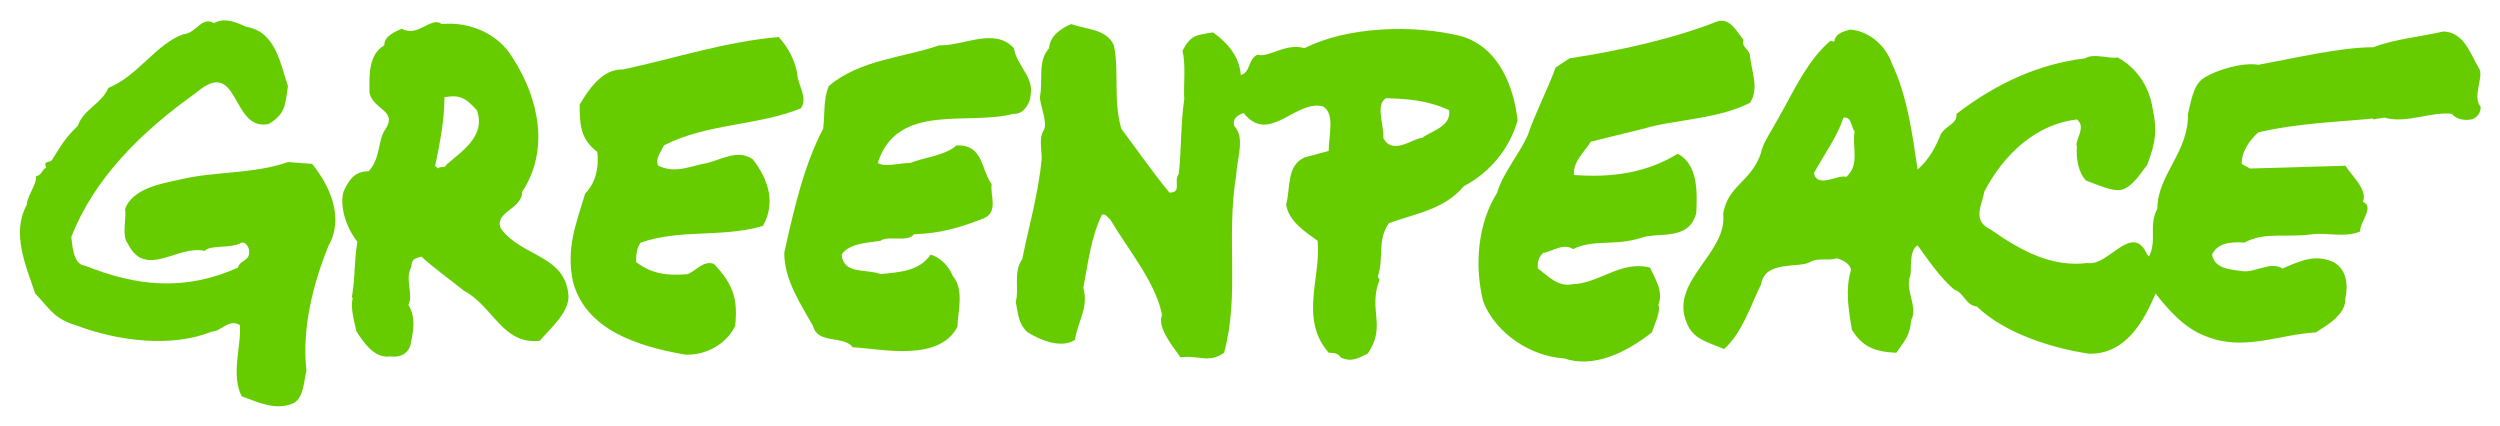
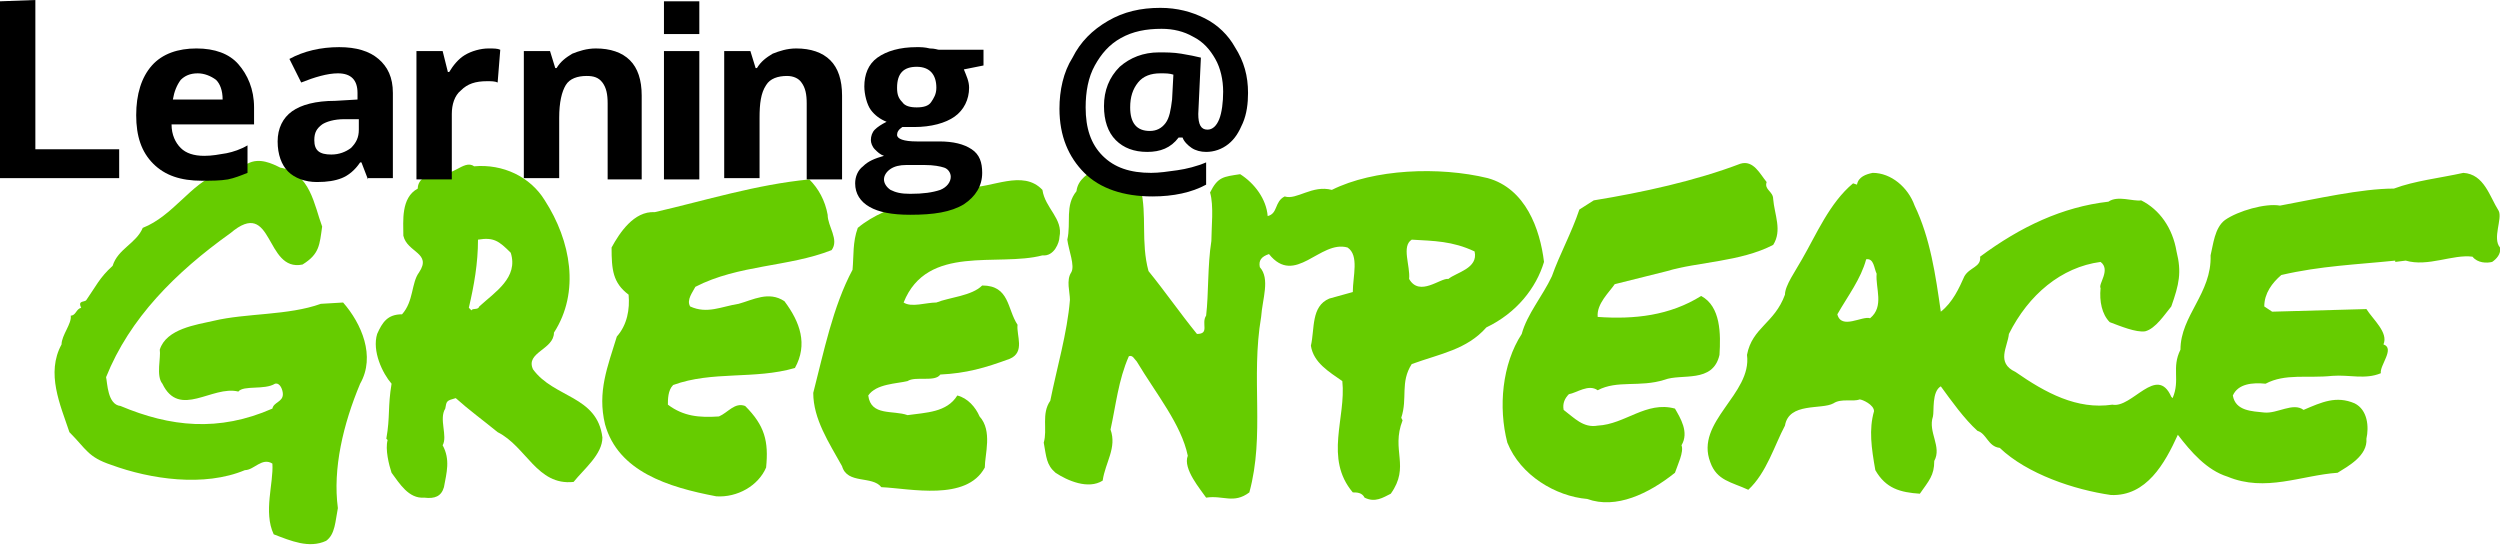
- <svg xmlns="http://www.w3.org/2000/svg" version="1.1" id="Layer_1" x="0px" y="0px" viewBox="0 0 270 46" style="enable-background:new 0 0 270 46;" xml:space="preserve">
+ <svg xmlns="http://www.w3.org/2000/svg" version="1.1" id="Layer_1" x="0px" y="0px" viewBox="0 0 190.9 41.7" style="enable-background:new 0 0 190.9 41.7;" xml:space="preserve">
  <style type="text/css">
	.st0{fill:#66CC00;}
</style>
  <g>
-     <path class="st0" d="M31.1,17.5c-3.6,1.3-8.1,1-11.7,1.9c-1.8,0.4-5.1,0.9-5.9,3.2c0.2,0.8-0.4,2.9,0.3,3.7   c1.9,3.9,5.4,0.1,8.3,0.8c0.6-0.7,2.8-0.2,4-0.9c0.5-0.1,0.9,0.7,0.8,1.1c0,0.9-1,0.8-1.2,1.6c-5.8,2.6-11,2-16.5-0.2   c-1.4-0.1-1.4-2.6-1.5-3.1c2.5-6.4,7.6-11.4,13.5-15.6c4.7-4,3.7,4.2,7.8,3.4c1.9-1.1,1.8-2.2,2.1-4.1c-0.8-2.3-1.3-5.9-4.5-6.4   c-0.9-0.4-2.3-1.1-3.5-0.4c-1.3-0.8-1.9,1.1-3.3,1.2c-2.9,1-4.9,4.5-8.1,5.8C11,11.2,9,11.8,8.4,13.6c-1.4,1.3-1.9,2.3-2.8,3.7   c-0.2,0.3-1,0-0.6,0.8C4.5,18.3,4.5,19,3.9,19c0.1,0.9-1,2.2-1,3.1c-1.7,3.1-0.1,6.6,0.9,9.6c1.8,1.9,2,2.7,4.6,3.5   c4.3,1.6,10.1,2.4,14.5,0.6c1,0,1.8-1.4,3-0.7c0.2,2.2-1,5.3,0.2,7.7c1.9,0.7,3.8,1.6,5.7,0.7c1-0.7,1-2.2,1.3-3.5   c-0.5-4.3,0.6-9.1,2.4-13.5c1.7-3,0.1-6.5-1.8-8.8L31.1,17.5z" />
-     <path class="st0" d="M178.2,28.9c-3.2-0.8-5.4,1.7-8.4,1.8c-1.6,0.3-2.6-0.9-3.7-1.7c-0.1-0.7,0.1-1.3,0.6-1.7   c0.9-0.1,2.1-1.1,3.2-0.4c2.2-1.1,4.5-0.3,7.3-1.2c1.9-0.7,5.2,0.4,6-2.7c0.1-2.3,0.2-5.2-2-6.4c-3.4,2.1-7.2,2.6-11.2,2.3   c-0.2-1.4,1.3-2.7,1.8-3.6l5.7-1.4c3.3-1,8-1,11.5-2.8c1-1.5,0.2-3.3,0-5c0-0.8-1-1-0.7-1.8c-0.7-0.8-1.4-2.4-2.8-2   c-4.8,1.9-10.7,3.2-16,4l-1.5,1c-0.9,2.5-2.2,4.9-3,7.3c-1,2.2-2.7,4.1-3.3,6.2c-2.1,3.3-2.5,7.9-1.5,11.8c1.4,3.5,5.2,5.9,8.7,6.1   c3.2,1.1,6.7-0.6,9.5-2.8c0.3-0.9,1-2.3,0.7-3C179.7,31.5,178.7,30,178.2,28.9z" />
-     <path class="st0" d="M76.4,17.6c-1.8,0.3-3.4,1.2-5.3,0.3c-0.4-0.7,0.3-1.5,0.6-2.2c4.7-2.4,10.1-2.1,14.8-4   c0.8-1.2-0.4-2.6-0.4-3.8c-0.3-1.5-1-2.8-2-3.9c-5.8,0.5-11.2,2.3-16.8,3.5c-2.3-0.1-3.8,2.3-4.7,3.8c0,2.4,0.2,3.8,1.9,5.1   c0.2,1.5-0.1,3.3-1.3,4.5c-1,3.3-2.1,6-1.3,9.6c1.4,5.1,6.9,6.9,12.1,7.8c2.3,0.1,4.5-1.2,5.4-3.1c0.3-2.9-0.2-4.5-2.3-6.7   c-1.1-0.4-1.9,0.7-2.8,1.1c-2.2,0.2-3.9,0-5.6-1.3c0-0.5,0-1.5,0.5-2.1c4.3-1.5,8.8-0.5,13.2-1.8c1.4-2.5,0.6-5-1.1-7.2   C79.7,16.1,78,17.2,76.4,17.6z" />
-     <path class="st0" d="M109.4,12.3c1.3,0.1,1.9-1.4,1.9-2c0.4-2-1.5-3.2-1.8-5.1c-2.1-2.3-5.5-0.2-8.1-0.3c-3.6,1.3-8.5,1.5-11.9,4.4   c-0.6,1.5-0.4,3-0.6,4.6c-2.1,4-3.2,8.9-4.2,13.4c0,2.9,1.7,5.4,3.1,7.9c0.5,2,3.3,1,4.3,2.3c3.2,0.2,9.3,1.6,11.3-2.2   c0-1.4,0.8-4-0.5-5.5c-0.4-1-1.3-2-2.4-2.3c-1.2,1.8-3.4,1.9-5.4,2.1c-1.5-0.6-4,0.1-4.2-2.1c0.8-1.3,3.2-1.3,4.2-1.5   c0.8-0.6,3,0.2,3.6-0.7c2.9-0.1,4.9-0.7,7.5-1.7c1.7-0.7,0.7-2.6,0.9-3.7c-1.2-1.7-0.9-4.3-3.8-4.2c-1.2,1.1-3.5,1.3-5,1.9   c-1.2,0-2.7,0.5-3.5,0C96.9,11,104.6,13.6,109.4,12.3z" />
-     <path class="st0" d="M54.1,24.7c-0.8-1.8,2.3-2.1,2.3-4c2.9-4.4,1.9-9.9-1-14.4c-1.5-2.6-4.6-4-7.7-3.7c-1.1-0.9-2.6,1.5-4.3,0.5   c-0.6,0.3-1.9,0.7-1.9,1.8c-1.8,1-1.6,3.6-1.6,5.1c0.4,1.9,3.1,1.9,1.7,4c-0.8,1.1-0.5,3.2-1.8,4.5c-1.5,0-2.1,0.9-2.7,2.2   c-0.5,1.8,0.5,4.2,1.5,5.4c-0.4,2.5-0.2,3.6-0.6,6l0.1,0.1c-0.3,1,0.2,2.7,0.4,3.6c0.8,1.2,1.9,2.9,3.6,2.7   c1.1,0.1,1.8-0.2,2.2-1.1c0.3-1.5,0.7-3-0.2-4.5c0.6-1-0.4-2.8,0.3-4c0.1-0.9,0.2-0.9,1.1-1.2c1.4,1.3,3,2.4,4.6,3.7   c3.1,1.6,4.2,5.9,8.2,5.4c1.2-1.4,3.1-3,3.1-4.8C61.1,27.5,56.4,27.8,54.1,24.7z M48.2,17.8c-0.1,0.4-0.7,0.1-0.9,0.4L47,17.9   c0.5-2.4,1-4.9,1-7.4c1.7-0.3,2.3,0.1,3.5,1.4C52.5,14.7,49.9,16.3,48.2,17.8z" />
-     <path class="st0" d="M163.9,13c-0.4-3.6-2-7.9-6.1-9.1c-5.3-1.3-12.4-1-16.9,1.3c-2.1-0.6-3.9,1.1-5.1,0.7   c-1.1,0.6-0.7,1.9-1.8,2.2c-0.1-1.9-1.4-3.5-3-4.6c-1.9,0.3-2.4,0.3-3.3,2c0.4,1.4,0.1,3.9,0.2,5.2c-0.4,2.7-0.3,5.7-0.6,8.1   c-0.6,0.8,0.4,2-1,2c-1.9-2.3-3.4-4.5-5.2-6.9c-0.9-3.1-0.2-6.1-0.8-9c-0.8-1.8-3-1.7-4.6-2.3c-1.2,0.5-2.3,1.3-2.4,2.6   c-1.3,1.5-0.6,3.4-1,5.3c0.1,1.1,0.9,2.9,0.4,3.6c-0.5,0.8-0.2,2.1-0.2,3c-0.3,3.6-1.4,7.4-2.1,10.9c-1,1.4-0.3,3.2-0.7,4.6   c0.3,1.5,0.3,2.4,1.3,3.3c1.3,0.8,3.6,1.8,5.1,0.8c0.3-2,1.5-3.5,0.9-5.6c0.5-2.6,0.8-5.4,2-7.9c0.4-0.2,0.6,0.3,0.9,0.5   c2.1,3.5,4.9,6.8,5.6,10.3c-0.6,1.4,1.4,3.7,2,4.6c1.9-0.3,3,0.7,4.7-0.5c1.7-6.2,0.2-12.4,1.3-19.1c0.1-2,1-4.1-0.2-5.4   c-0.2-0.7,0.2-1.1,1-1.4c2.8,3.5,5.6-1.5,8.6-0.7c1.3,0.8,0.6,3.1,0.6,4.8l-2.6,0.7c-2,0.9-1.5,3.3-2,5.1c0.3,1.8,2,2.9,3.4,3.9   c0.4,4-2,8.4,1.2,12.1c0.4,0,1,0,1.3,0.5c1.2,0.6,2,0,2.9-0.4c2.1-3,0-4.7,1.3-8l-0.2-0.3c0.7-2.2-0.1-3.9,1.2-5.8   c3.1-1.1,6-1.5,8.1-4C161,18.6,163.1,15.9,163.9,13z M153.6,14.9c-0.8-0.1-3.2,2-4.2,0c0.1-1.4-0.9-3.6,0.3-4.3   c2.4,0.1,4.4,0.2,6.8,1.3C156.8,13.7,154.4,14.2,153.6,14.9z" />
-     <path class="st0" d="M267.9,11.5c-0.9-1,0.3-3.1-0.1-4c-1-1.6-1.6-4-3.9-4.1c-2.6,0.6-5.2,0.8-7.6,1.7c-3.5,0-8.6,1.2-12.4,1.9   c-1.6-0.3-4.5,0.5-6,1.5c-1.1,0.8-1.3,2.7-1.6,3.8c0.1,4.1-3.3,6.6-3.3,10.2c-1,2,0,3.3-0.9,5.2l-0.2-0.2c-1.6-3.6-4.2,1.3-6.4,0.9   c-3.9,0.5-7.2-1.3-10.5-3.6c-2.1-1-0.9-2.7-0.7-4.1c2.2-4.2,5.7-7.3,10-7.8c1.1,0.8-0.3,2.4,0,2.9c-0.1,1.4,0.2,2.9,1,3.7   c1.1,0.4,2.8,1.2,3.8,1c1.2-0.3,2.1-1.8,2.8-2.7c0.9-2.4,1.1-3.7,0.6-6c-0.4-2.6-1.8-4.5-3.8-5.6c-0.8,0.2-2.6-0.5-3.5,0.1   c-5,0.6-9.6,2.7-13.9,6c0.1,1.1-1.1,1.2-1.7,2.2c-0.5,1.3-1.3,2.8-2.5,3.8c-0.6-4-1.1-7.9-2.8-11.5c-0.7-2-2.6-3.5-4.5-3.6   c-0.7,0.2-1.6,0.4-1.7,1.3l-0.4-0.1c-2.5,2.1-4,5.5-5.6,8.3c-0.7,1.3-1.8,2.9-1.9,3.8c-1.1,3.2-3.6,3.5-4.1,6.6   c0.5,4.2-5.7,7.2-4,11.6c0.7,2,2.3,2.2,4.1,3c2-1.8,2.9-4.8,4-7c0.4-2.6,4-1.7,5.3-2.4c0.8-0.5,2.1-0.1,2.8-0.4   c0.3,0,1.6,0.5,1.6,1.3c-0.6,2-0.3,4,0.1,6.4c1.2,2,2.7,2.4,4.8,2.5c1-1.4,1.5-2,1.6-3.5c0.8-1.5-0.7-3.2-0.1-4.8   c0.2-0.6-0.2-2.7,0.8-3.3c1.1,1.5,2.5,3.6,4,4.8c1,0.3,1.2,1.7,2.4,1.8c3,2.9,8.1,4.5,12.1,5.1c3.9,0.1,5.9-3.4,7.2-6.5   c1.4,1.8,3.2,3.8,5.4,4.6c4.1,1.7,8-0.2,11.9-0.4c1.1-0.7,3.3-1.9,3.2-3.7c0.3-1.3,0.2-3.1-1.3-3.9c-2-0.9-3.6-0.1-5.5,0.7   c-1.2-0.8-2.9,0.4-4.2,0.3c-1.3-0.2-3.1-0.2-3.4-1.8c0.6-1.3,2.1-1.4,3.5-1.3c2.2-1.2,4.5-0.5,7.3-0.9c1.8-0.2,3.5,0.4,5.2-0.3   c-0.1-0.9,1.6-2.7,0.3-3.2c0.5-1.3-1.1-2.7-1.9-3.9L243,18.2l-0.9-0.5c0-1.4,0.9-2.6,1.8-3.4c4.2-1,8.3-1.1,12.4-1.5v0.1l1.2-0.2   c2.4,0.7,5.1-0.7,7.3-0.4c0.6,0.7,1.5,0.7,2.1,0.6C267.4,12.8,268,12.2,267.9,11.5z M199.4,19.1c-0.9-0.3-3.1,1.3-3.5-0.4   c1.1-2,2.5-3.9,3.2-6c0.9-0.1,0.8,1,1.2,1.5C200,15.8,200.9,17.8,199.4,19.1z" />
+     <path class="st0" d="M24.5,23.2c-2.5,0.9-5.7,0.7-8.2,1.3c-1.3,0.3-3.6,0.6-4.1,2.2c0.1,0.6-0.3,2,0.2,2.6c1.3,2.7,3.8,0.1,5.8,0.6   c0.4-0.5,2-0.1,2.8-0.6c0.4-0.1,0.6,0.5,0.6,0.8c0,0.6-0.7,0.6-0.8,1.1C16.7,33,13,32.6,9.2,31c-1-0.1-1-1.8-1.1-2.2   c1.8-4.5,5.3-8,9.5-11c3.3-2.8,2.6,3,5.5,2.4c1.3-0.8,1.3-1.5,1.5-2.9c-0.6-1.6-0.9-4.1-3.2-4.5c-0.6-0.3-1.6-0.8-2.5-0.3   c-0.9-0.6-1.3,0.8-2.3,0.8c-2,0.7-3.4,3.2-5.7,4.1c-0.5,1.2-1.9,1.6-2.3,2.9c-1,0.9-1.3,1.6-2,2.6c-0.1,0.2-0.7,0-0.4,0.6   c-0.4,0.1-0.4,0.6-0.8,0.6c0.1,0.6-0.7,1.5-0.7,2.2c-1.2,2.2-0.1,4.6,0.6,6.7c1.3,1.3,1.4,1.9,3.2,2.5c3,1.1,7.1,1.7,10.2,0.4   c0.7,0,1.3-1,2.1-0.5c0.1,1.5-0.7,3.7,0.1,5.4c1.3,0.5,2.7,1.1,4,0.5c0.7-0.5,0.7-1.5,0.9-2.5c-0.4-3,0.4-6.4,1.7-9.5   c1.2-2.1,0.1-4.6-1.3-6.2L24.5,23.2z" />
+     <path class="st0" d="M127.9,31.2c-2.2-0.6-3.8,1.2-5.9,1.3c-1.1,0.2-1.8-0.6-2.6-1.2c-0.1-0.5,0.1-0.9,0.4-1.2   c0.6-0.1,1.5-0.8,2.2-0.3c1.5-0.8,3.2-0.2,5.1-0.8c1.3-0.5,3.7,0.3,4.2-1.9c0.1-1.6,0.1-3.7-1.4-4.5c-2.4,1.5-5.1,1.8-7.9,1.6   c-0.1-1,0.9-1.9,1.3-2.5l4-1c2.3-0.7,5.6-0.7,8.1-2c0.7-1.1,0.1-2.3,0-3.5c0-0.6-0.7-0.7-0.5-1.3c-0.5-0.6-1-1.7-2-1.4   c-3.4,1.3-7.5,2.2-11.2,2.8l-1.1,0.7c-0.6,1.8-1.5,3.4-2.1,5.1c-0.7,1.5-1.9,2.9-2.3,4.4c-1.5,2.3-1.8,5.6-1.1,8.3   c1,2.5,3.7,4.1,6.1,4.3c2.2,0.8,4.7-0.4,6.7-2c0.2-0.6,0.7-1.6,0.5-2.1C129,33,128.3,31.9,127.9,31.2z" />
+     <path class="st0" d="M56.4,23.2c-1.3,0.2-2.4,0.8-3.7,0.2c-0.3-0.5,0.2-1.1,0.4-1.5c3.3-1.7,7.1-1.5,10.4-2.8   c0.6-0.8-0.3-1.8-0.3-2.7c-0.2-1.1-0.7-2-1.4-2.7c-4.1,0.4-7.9,1.6-11.8,2.5c-1.6-0.1-2.7,1.6-3.3,2.7c0,1.7,0.1,2.7,1.3,3.6   c0.1,1.1-0.1,2.3-0.9,3.2c-0.7,2.3-1.5,4.2-0.9,6.7c1,3.6,4.8,4.8,8.5,5.5c1.6,0.1,3.2-0.8,3.8-2.2c0.2-2-0.1-3.2-1.6-4.7   c-0.8-0.3-1.3,0.5-2,0.8c-1.5,0.1-2.7,0-3.9-0.9c0-0.4,0-1.1,0.4-1.5c3-1.1,6.2-0.4,9.3-1.3c1-1.8,0.4-3.5-0.8-5.1   C58.7,22.2,57.5,22.9,56.4,23.2z" />
+     <path class="st0" d="M79.6,19.5c0.9,0.1,1.3-1,1.3-1.4c0.3-1.4-1.1-2.2-1.3-3.6c-1.5-1.6-3.9-0.1-5.7-0.2c-2.5,0.9-6,1.1-8.4,3.1   c-0.4,1.1-0.3,2.1-0.4,3.2c-1.5,2.8-2.2,6.3-3,9.4c0,2,1.2,3.8,2.2,5.6c0.4,1.4,2.3,0.7,3,1.6c2.2,0.1,6.5,1.1,7.9-1.5   c0-1,0.6-2.8-0.4-3.9c-0.3-0.7-0.9-1.4-1.7-1.6c-0.8,1.3-2.4,1.3-3.8,1.5c-1.1-0.4-2.8,0.1-3-1.5c0.6-0.9,2.2-0.9,3-1.1   c0.6-0.4,2.1,0.1,2.5-0.5c2-0.1,3.4-0.5,5.3-1.2c1.2-0.5,0.5-1.8,0.6-2.6c-0.8-1.2-0.6-3-2.7-3c-0.8,0.8-2.5,0.9-3.5,1.3   c-0.8,0-1.9,0.4-2.5,0C70.8,18.6,76.2,20.4,79.6,19.5z" />
+     <path class="st0" d="M40.7,28.2c-0.6-1.3,1.6-1.5,1.6-2.8c2-3.1,1.3-7-0.7-10.1c-1.1-1.8-3.2-2.8-5.4-2.6c-0.8-0.6-1.8,1.1-3,0.4   c-0.4,0.2-1.3,0.5-1.3,1.3c-1.3,0.7-1.1,2.5-1.1,3.6c0.3,1.3,2.2,1.3,1.2,2.8c-0.6,0.8-0.4,2.2-1.3,3.2c-1.1,0-1.5,0.6-1.9,1.5   c-0.4,1.3,0.4,3,1.1,3.8c-0.3,1.8-0.1,2.5-0.4,4.2l0.1,0.1c-0.2,0.7,0.1,1.9,0.3,2.5c0.6,0.8,1.3,2,2.5,1.9   c0.8,0.1,1.3-0.1,1.5-0.8c0.2-1.1,0.5-2.1-0.1-3.2c0.4-0.7-0.3-2,0.2-2.8c0.1-0.6,0.1-0.6,0.8-0.8c1,0.9,2.1,1.7,3.2,2.6   c2.2,1.1,3,4.1,5.8,3.8c0.8-1,2.2-2.1,2.2-3.4C45.6,30.2,42.3,30.4,40.7,28.2z M36.6,23.4c-0.1,0.3-0.5,0.1-0.6,0.3l-0.2-0.2   c0.4-1.7,0.7-3.4,0.7-5.2c1.2-0.2,1.6,0.1,2.5,1C39.6,21.2,37.8,22.3,36.6,23.4z" />
+     <path class="st0" d="M117.9,20c-0.3-2.5-1.4-5.6-4.3-6.4c-3.7-0.9-8.7-0.7-11.9,0.9c-1.5-0.4-2.7,0.8-3.6,0.5   c-0.8,0.4-0.5,1.3-1.3,1.5c-0.1-1.3-1-2.5-2.1-3.2c-1.3,0.2-1.7,0.2-2.3,1.4c0.3,1,0.1,2.7,0.1,3.7c-0.3,1.9-0.2,4-0.4,5.7   c-0.4,0.6,0.3,1.4-0.7,1.4c-1.3-1.6-2.4-3.2-3.7-4.8c-0.6-2.2-0.1-4.3-0.6-6.3c-0.6-1.3-2.1-1.2-3.2-1.6c-0.8,0.4-1.6,0.9-1.7,1.8   c-0.9,1.1-0.4,2.4-0.7,3.7c0.1,0.8,0.6,2,0.3,2.5c-0.4,0.6-0.1,1.5-0.1,2.1c-0.2,2.5-1,5.2-1.5,7.7c-0.7,1-0.2,2.2-0.5,3.2   c0.2,1.1,0.2,1.7,0.9,2.3c0.9,0.6,2.5,1.3,3.6,0.6c0.2-1.4,1.1-2.5,0.6-3.9c0.4-1.8,0.6-3.8,1.4-5.6c0.3-0.1,0.4,0.2,0.6,0.4   c1.5,2.5,3.4,4.8,3.9,7.2c-0.4,1,1,2.6,1.4,3.2c1.3-0.2,2.1,0.5,3.3-0.4c1.2-4.4,0.1-8.7,0.9-13.4c0.1-1.4,0.7-2.9-0.1-3.8   c-0.1-0.5,0.1-0.8,0.7-1c2,2.5,3.9-1.1,6-0.5c0.9,0.6,0.4,2.2,0.4,3.4l-1.8,0.5c-1.4,0.6-1.1,2.3-1.4,3.6c0.2,1.3,1.4,2,2.4,2.7   c0.3,2.8-1.4,5.9,0.8,8.5c0.3,0,0.7,0,0.9,0.4c0.8,0.4,1.4,0,2-0.3c1.5-2.1,0-3.3,0.9-5.6l-0.1-0.2c0.5-1.5-0.1-2.7,0.8-4.1   c2.2-0.8,4.2-1.1,5.7-2.8C115.8,23.9,117.3,22,117.9,20z M110.6,21.3c-0.6-0.1-2.2,1.4-3,0c0.1-1-0.6-2.5,0.2-3   c1.7,0.1,3.1,0.1,4.8,0.9C112.9,20.5,111.2,20.8,110.6,21.3z" />
+     <path class="st0" d="M190.9,18.9c-0.6-0.7,0.2-2.2-0.1-2.8c-0.7-1.1-1.1-2.8-2.7-2.9c-1.8,0.4-3.7,0.6-5.3,1.2   c-2.5,0-6,0.8-8.7,1.3c-1.1-0.2-3.2,0.4-4.2,1.1c-0.8,0.6-0.9,1.9-1.1,2.7c0.1,2.9-2.3,4.6-2.3,7.2c-0.7,1.4,0,2.3-0.6,3.7   l-0.1-0.1c-1.1-2.5-3,0.9-4.5,0.6c-2.7,0.4-5.1-0.9-7.4-2.5c-1.5-0.7-0.6-1.9-0.5-2.9c1.5-3,4-5.1,7-5.5c0.8,0.6-0.2,1.7,0,2   c-0.1,1,0.1,2,0.7,2.6c0.8,0.3,2,0.8,2.7,0.7c0.8-0.2,1.5-1.3,2-1.9c0.6-1.7,0.8-2.6,0.4-4.2c-0.3-1.8-1.3-3.2-2.7-3.9   c-0.6,0.1-1.8-0.4-2.5,0.1c-3.5,0.4-6.7,1.9-9.8,4.2c0.1,0.8-0.8,0.8-1.2,1.5c-0.4,0.9-0.9,2-1.8,2.7c-0.4-2.8-0.8-5.6-2-8.1   c-0.5-1.4-1.8-2.5-3.2-2.5c-0.5,0.1-1.1,0.3-1.2,0.9l-0.3-0.1c-1.8,1.5-2.8,3.9-3.9,5.8c-0.5,0.9-1.3,2-1.3,2.7   c-0.8,2.2-2.5,2.5-2.9,4.6c0.4,3-4,5.1-2.8,8.2c0.5,1.4,1.6,1.5,2.9,2.1c1.4-1.3,2-3.4,2.8-4.9c0.3-1.8,2.8-1.2,3.7-1.7   c0.6-0.4,1.5-0.1,2-0.3c0.2,0,1.1,0.4,1.1,0.9c-0.4,1.4-0.2,2.8,0.1,4.5c0.8,1.4,1.9,1.7,3.4,1.8c0.7-1,1.1-1.4,1.1-2.5   c0.6-1.1-0.5-2.2-0.1-3.4c0.1-0.4-0.1-1.9,0.6-2.3c0.8,1.1,1.8,2.5,2.8,3.4c0.7,0.2,0.8,1.2,1.7,1.3c2.1,2,5.7,3.2,8.5,3.6   c2.7,0.1,4.1-2.4,5.1-4.6c1,1.3,2.2,2.7,3.8,3.2c2.9,1.2,5.6-0.1,8.4-0.3c0.8-0.5,2.3-1.3,2.2-2.6c0.2-0.9,0.1-2.2-0.9-2.7   c-1.4-0.6-2.5-0.1-3.9,0.5c-0.8-0.6-2,0.3-3,0.2c-0.9-0.1-2.2-0.1-2.4-1.3c0.4-0.9,1.5-1,2.5-0.9c1.5-0.8,3.2-0.4,5.1-0.6   c1.3-0.1,2.5,0.3,3.7-0.2c-0.1-0.6,1.1-1.9,0.2-2.2c0.4-0.9-0.8-1.9-1.3-2.7l-7.2,0.2l-0.6-0.4c0-1,0.6-1.8,1.3-2.4   c3-0.7,5.8-0.8,8.7-1.1v0.1l0.8-0.1c1.7,0.5,3.6-0.5,5.1-0.3c0.4,0.5,1.1,0.5,1.5,0.4C190.6,19.8,191,19.4,190.9,18.9z M142.8,24.3   c-0.6-0.2-2.2,0.9-2.5-0.3c0.8-1.4,1.8-2.7,2.2-4.2c0.6-0.1,0.6,0.7,0.8,1.1C143.2,22,143.9,23.4,142.8,24.3z" />
+   </g>
+   <g>
+     <g>
+       <path d="M0,13.7V0.1L2.7,0v11.4h6.4v2.2H0z" />
+     </g>
+     <g>
+       <path d="M15.4,13.8c-1.6,0-2.8-0.4-3.7-1.3c-0.9-0.9-1.3-2.1-1.3-3.7c0-1.6,0.4-2.9,1.2-3.8c0.8-0.9,2-1.3,3.4-1.3    c1.4,0,2.5,0.4,3.2,1.2s1.2,1.9,1.2,3.3v1.3h-6.3c0,0.8,0.3,1.4,0.7,1.8c0.4,0.4,1,0.6,1.8,0.6c0.6,0,1.1-0.1,1.7-0.2    c0.5-0.1,1.1-0.3,1.6-0.6v2.1c-0.5,0.2-1,0.4-1.5,0.5C16.8,13.8,16.2,13.8,15.4,13.8z M15.1,5.6c-0.6,0-1,0.2-1.3,0.5    c-0.3,0.4-0.5,0.9-0.6,1.5h3.8c0-0.7-0.2-1.2-0.5-1.5C16.1,5.8,15.6,5.6,15.1,5.6z" />
+     </g>
+     <g>
+       <path d="M28.1,13.7l-0.5-1.3h-0.1c-0.4,0.6-0.9,1-1.4,1.2s-1.1,0.3-1.9,0.3c-0.9,0-1.7-0.3-2.2-0.8c-0.5-0.5-0.8-1.3-0.8-2.3    c0-1,0.4-1.8,1.1-2.3c0.7-0.5,1.8-0.8,3.3-0.8l1.7-0.1V7.1c0-1-0.5-1.5-1.5-1.5C25,5.6,24,5.9,23,6.3l-0.9-1.8    c1.1-0.6,2.4-0.9,3.8-0.9c1.3,0,2.3,0.3,3,0.9c0.7,0.6,1.1,1.4,1.1,2.6v6.5H28.1z M27.3,9.1l-1,0c-0.8,0-1.4,0.2-1.7,0.4    c-0.4,0.3-0.6,0.6-0.6,1.2c0,0.8,0.4,1.1,1.3,1.1c0.6,0,1.1-0.2,1.5-0.5c0.4-0.4,0.6-0.8,0.6-1.4V9.1z" />
+     </g>
+     <g>
+       <path d="M37.3,3.7c0.4,0,0.7,0,0.9,0.1L38,6.3c-0.2-0.1-0.5-0.1-0.8-0.1c-0.9,0-1.5,0.2-2,0.7c-0.5,0.4-0.7,1.1-0.7,1.8v5h-2.7    V3.9h2l0.4,1.6h0.1c0.3-0.5,0.7-1,1.2-1.3S36.7,3.7,37.3,3.7z" />
+     </g>
+     <g>
+       <path d="M49.1,13.7h-2.7V7.9c0-0.7-0.1-1.2-0.4-1.6c-0.3-0.4-0.7-0.5-1.2-0.5c-0.7,0-1.3,0.2-1.6,0.7c-0.3,0.5-0.5,1.3-0.5,2.5    v4.6H40V3.9h2l0.4,1.3h0.1c0.3-0.5,0.7-0.8,1.2-1.1c0.5-0.2,1.1-0.4,1.8-0.4c1.1,0,2,0.3,2.6,0.9s0.9,1.5,0.9,2.7V13.7z" />
+     </g>
+     <g>
+       <path d="M53.4,13.7h-2.7V3.9h2.7V13.7z" />
+     </g>
+     <g>
+       <path d="M64.3,13.7h-2.7V7.9c0-0.7-0.1-1.2-0.4-1.6C61,6,60.6,5.8,60.1,5.8c-0.7,0-1.3,0.2-1.6,0.7C58.1,7.1,58,7.9,58,9v4.6h-2.7    V3.9h2l0.4,1.3h0.1c0.3-0.5,0.7-0.8,1.2-1.1c0.5-0.2,1.1-0.4,1.8-0.4c1.1,0,2,0.3,2.6,0.9s0.9,1.5,0.9,2.7V13.7z" />
+     </g>
+     <g>
+       <path d="M75.1,3.8V5l-1.5,0.3C73.8,5.8,74,6.2,74,6.7c0,0.9-0.4,1.7-1.1,2.2c-0.7,0.5-1.8,0.8-3.1,0.8l-0.5,0l-0.4,0    c-0.3,0.2-0.4,0.4-0.4,0.6c0,0.3,0.5,0.5,1.5,0.5h1.7c1.1,0,1.9,0.2,2.5,0.6c0.6,0.4,0.8,1,0.8,1.8c0,1-0.5,1.8-1.4,2.4    c-1,0.6-2.3,0.8-4.1,0.8c-1.4,0-2.4-0.2-3.1-0.6c-0.7-0.4-1.1-1-1.1-1.8c0-0.5,0.2-1,0.6-1.3c0.4-0.4,0.9-0.6,1.6-0.8    c-0.3-0.1-0.5-0.3-0.7-0.5c-0.2-0.2-0.3-0.5-0.3-0.7c0-0.3,0.1-0.6,0.3-0.8c0.2-0.2,0.5-0.4,0.9-0.6c-0.5-0.2-0.9-0.5-1.2-0.9    S66,7.2,66,6.6c0-0.9,0.3-1.7,1-2.2c0.7-0.5,1.7-0.8,3-0.8c0.3,0,0.6,0,1,0.1c0.4,0,0.6,0.1,0.7,0.1H75.1z M67.5,13.7    c0,0.3,0.2,0.6,0.5,0.8c0.4,0.2,0.8,0.3,1.5,0.3c1,0,1.7-0.1,2.3-0.3c0.5-0.2,0.8-0.6,0.8-1c0-0.3-0.2-0.6-0.5-0.7    c-0.3-0.1-0.8-0.2-1.5-0.2h-1.4c-0.5,0-0.9,0.1-1.2,0.3C67.7,13.1,67.5,13.4,67.5,13.7z M68.5,6.7c0,0.5,0.1,0.8,0.4,1.1    c0.2,0.3,0.6,0.4,1.1,0.4c0.5,0,0.9-0.1,1.1-0.4c0.2-0.3,0.4-0.6,0.4-1.1c0-1-0.5-1.6-1.5-1.6C69,5.1,68.5,5.6,68.5,6.7z" />
+     </g>
+     <g>
+       <path d="M95.3,7.1c0,0.8-0.1,1.6-0.4,2.3c-0.3,0.7-0.6,1.2-1.1,1.6c-0.5,0.4-1.1,0.6-1.7,0.6c-0.4,0-0.8-0.1-1.1-0.3    c-0.3-0.2-0.6-0.5-0.7-0.8H90c-0.6,0.8-1.4,1.1-2.4,1.1c-1,0-1.8-0.3-2.4-0.9c-0.6-0.6-0.9-1.5-0.9-2.6c0-1.2,0.4-2.2,1.2-3    C86.3,4.4,87.3,4,88.5,4c0.5,0,1.1,0,1.7,0.1c0.6,0.1,1.1,0.2,1.5,0.3l-0.2,4.3c0,0.8,0.2,1.2,0.7,1.2c0.4,0,0.7-0.3,0.9-0.8    c0.2-0.5,0.3-1.3,0.3-2.1c0-0.9-0.2-1.8-0.6-2.5c-0.4-0.7-0.9-1.3-1.7-1.7c-0.7-0.4-1.5-0.6-2.4-0.6c-1.2,0-2.2,0.2-3.1,0.7    c-0.9,0.5-1.5,1.2-2,2.1c-0.5,0.9-0.7,2-0.7,3.2c0,1.6,0.4,2.8,1.3,3.7c0.9,0.9,2.1,1.3,3.7,1.3c0.6,0,1.3-0.1,2-0.2    c0.7-0.1,1.5-0.3,2.2-0.6v1.7C91,14.7,89.6,15,88,15c-2.2,0-4-0.6-5.2-1.8c-1.2-1.2-1.9-2.8-1.9-4.9c0-1.4,0.3-2.8,1-3.9    c0.6-1.2,1.5-2.1,2.7-2.8c1.2-0.7,2.5-1,4-1c1.3,0,2.4,0.3,3.4,0.8s1.8,1.3,2.3,2.2C95,4.7,95.3,5.8,95.3,7.1z M86.3,8.2    c0,1.2,0.5,1.8,1.5,1.8c0.5,0,0.9-0.2,1.2-0.6c0.3-0.4,0.4-1,0.5-1.8l0.1-1.9c-0.3-0.1-0.6-0.1-1-0.1c-0.7,0-1.3,0.2-1.7,0.7    S86.3,7.4,86.3,8.2z" />
+     </g>
+     <path d="M0,0" />
+     <rect x="50.7" y="0.1" width="2.7" height="2.5" />
  </g>
</svg>
